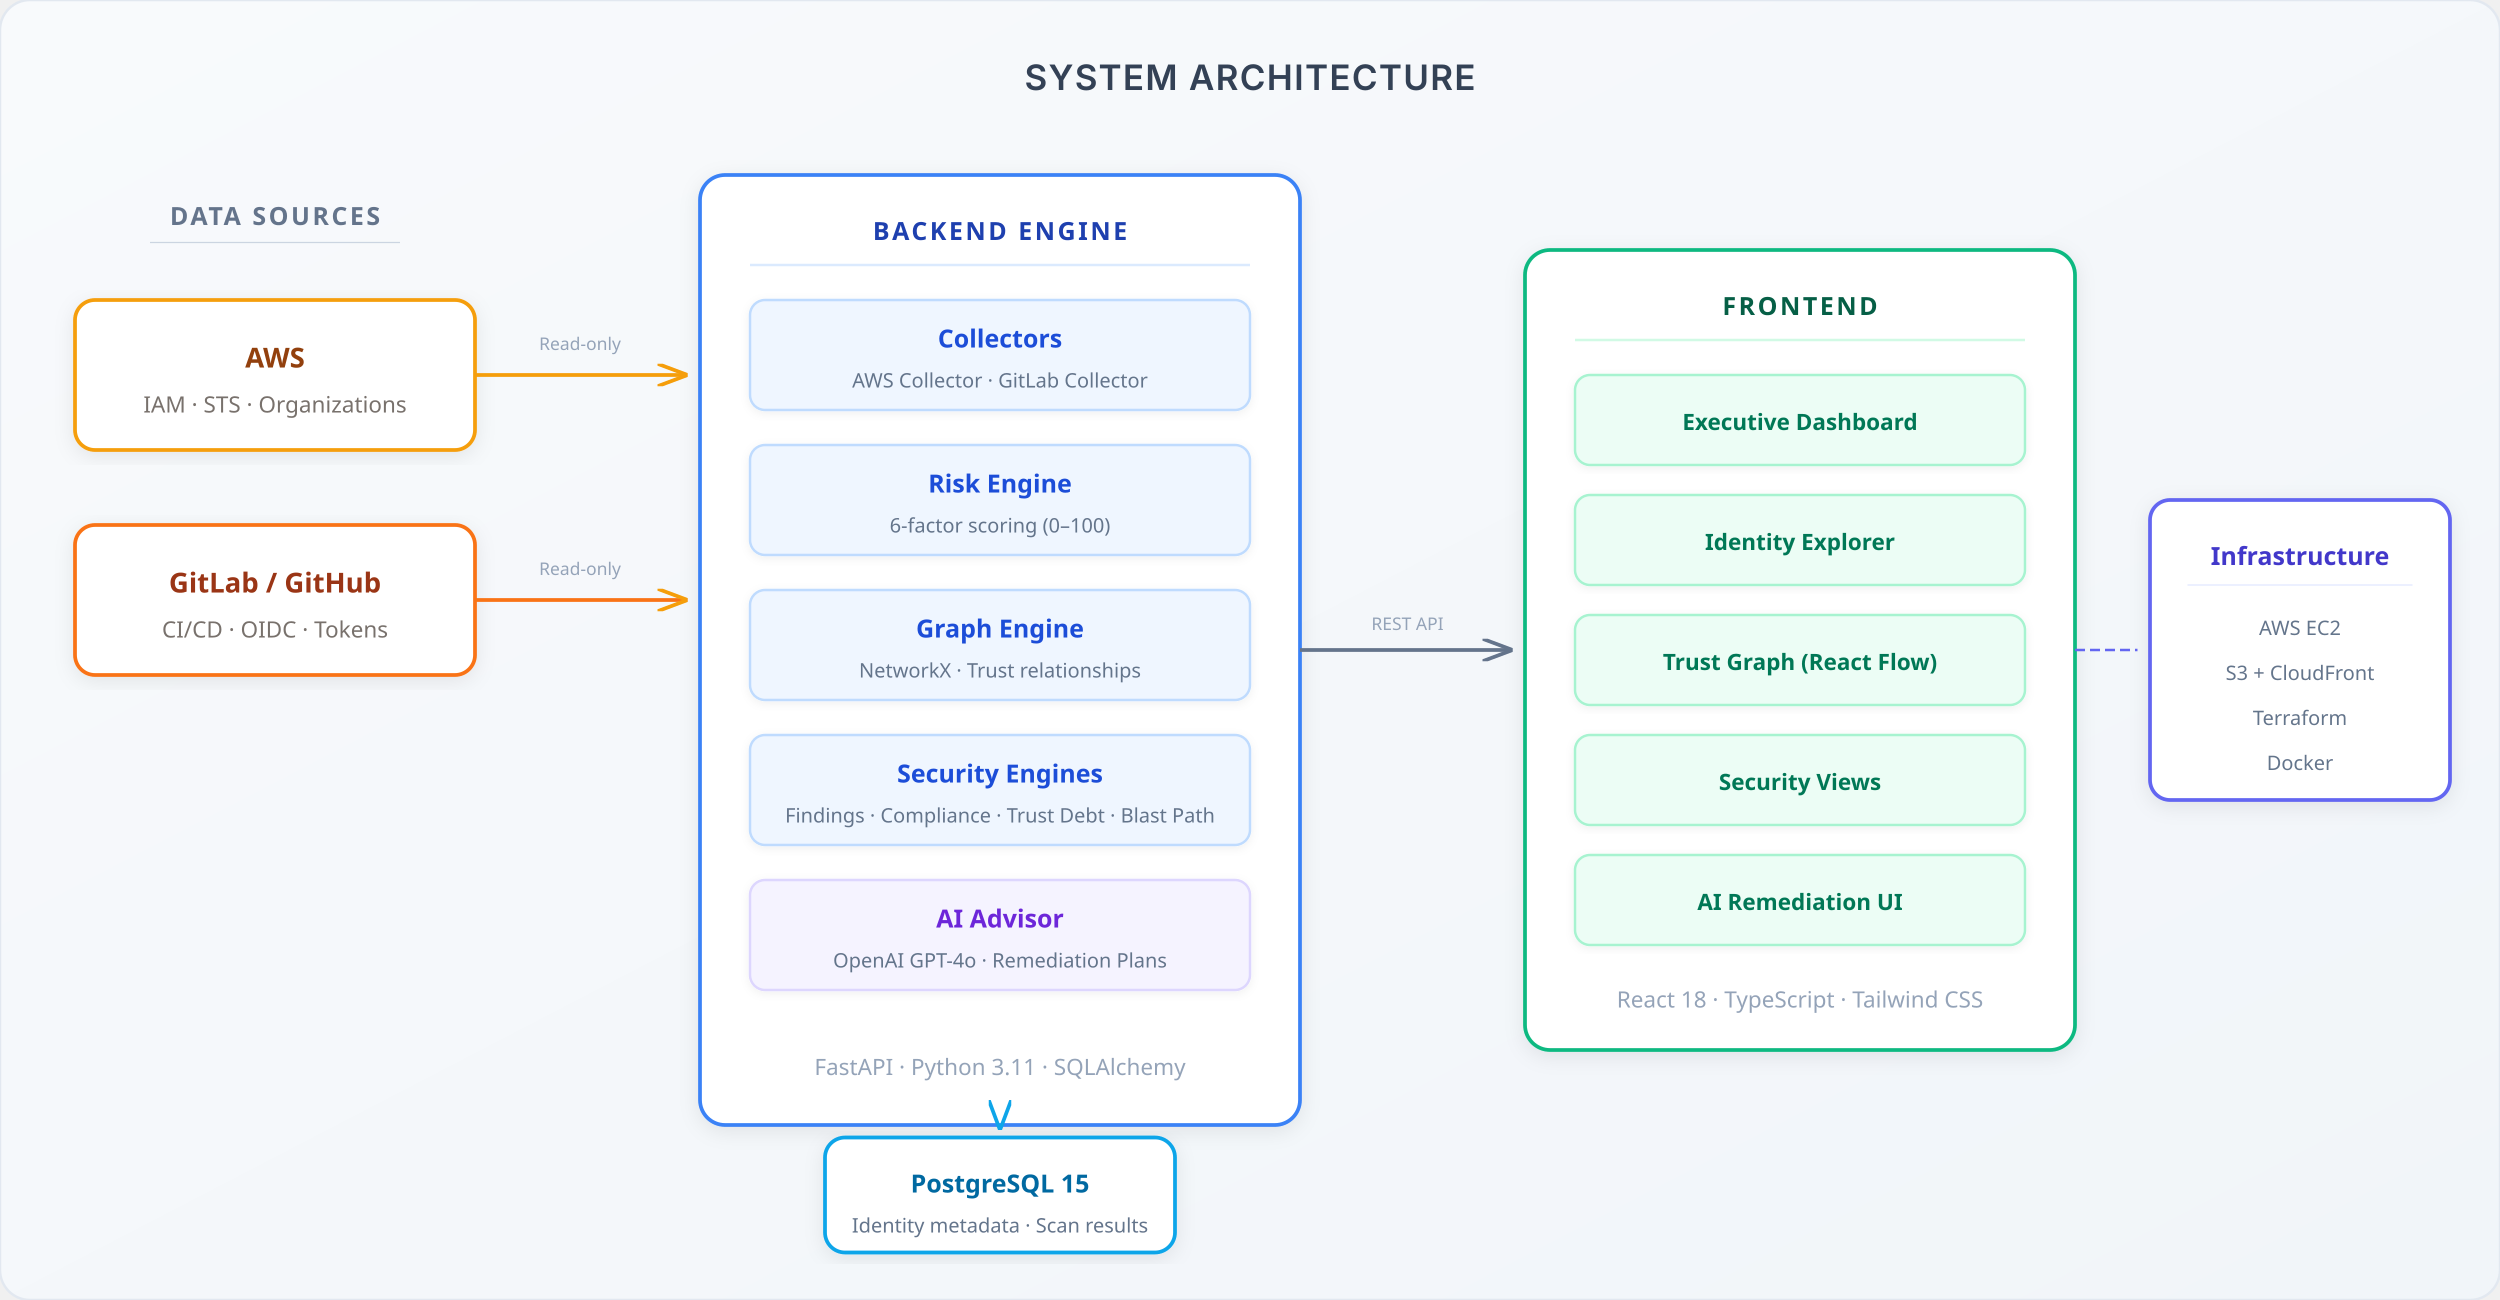
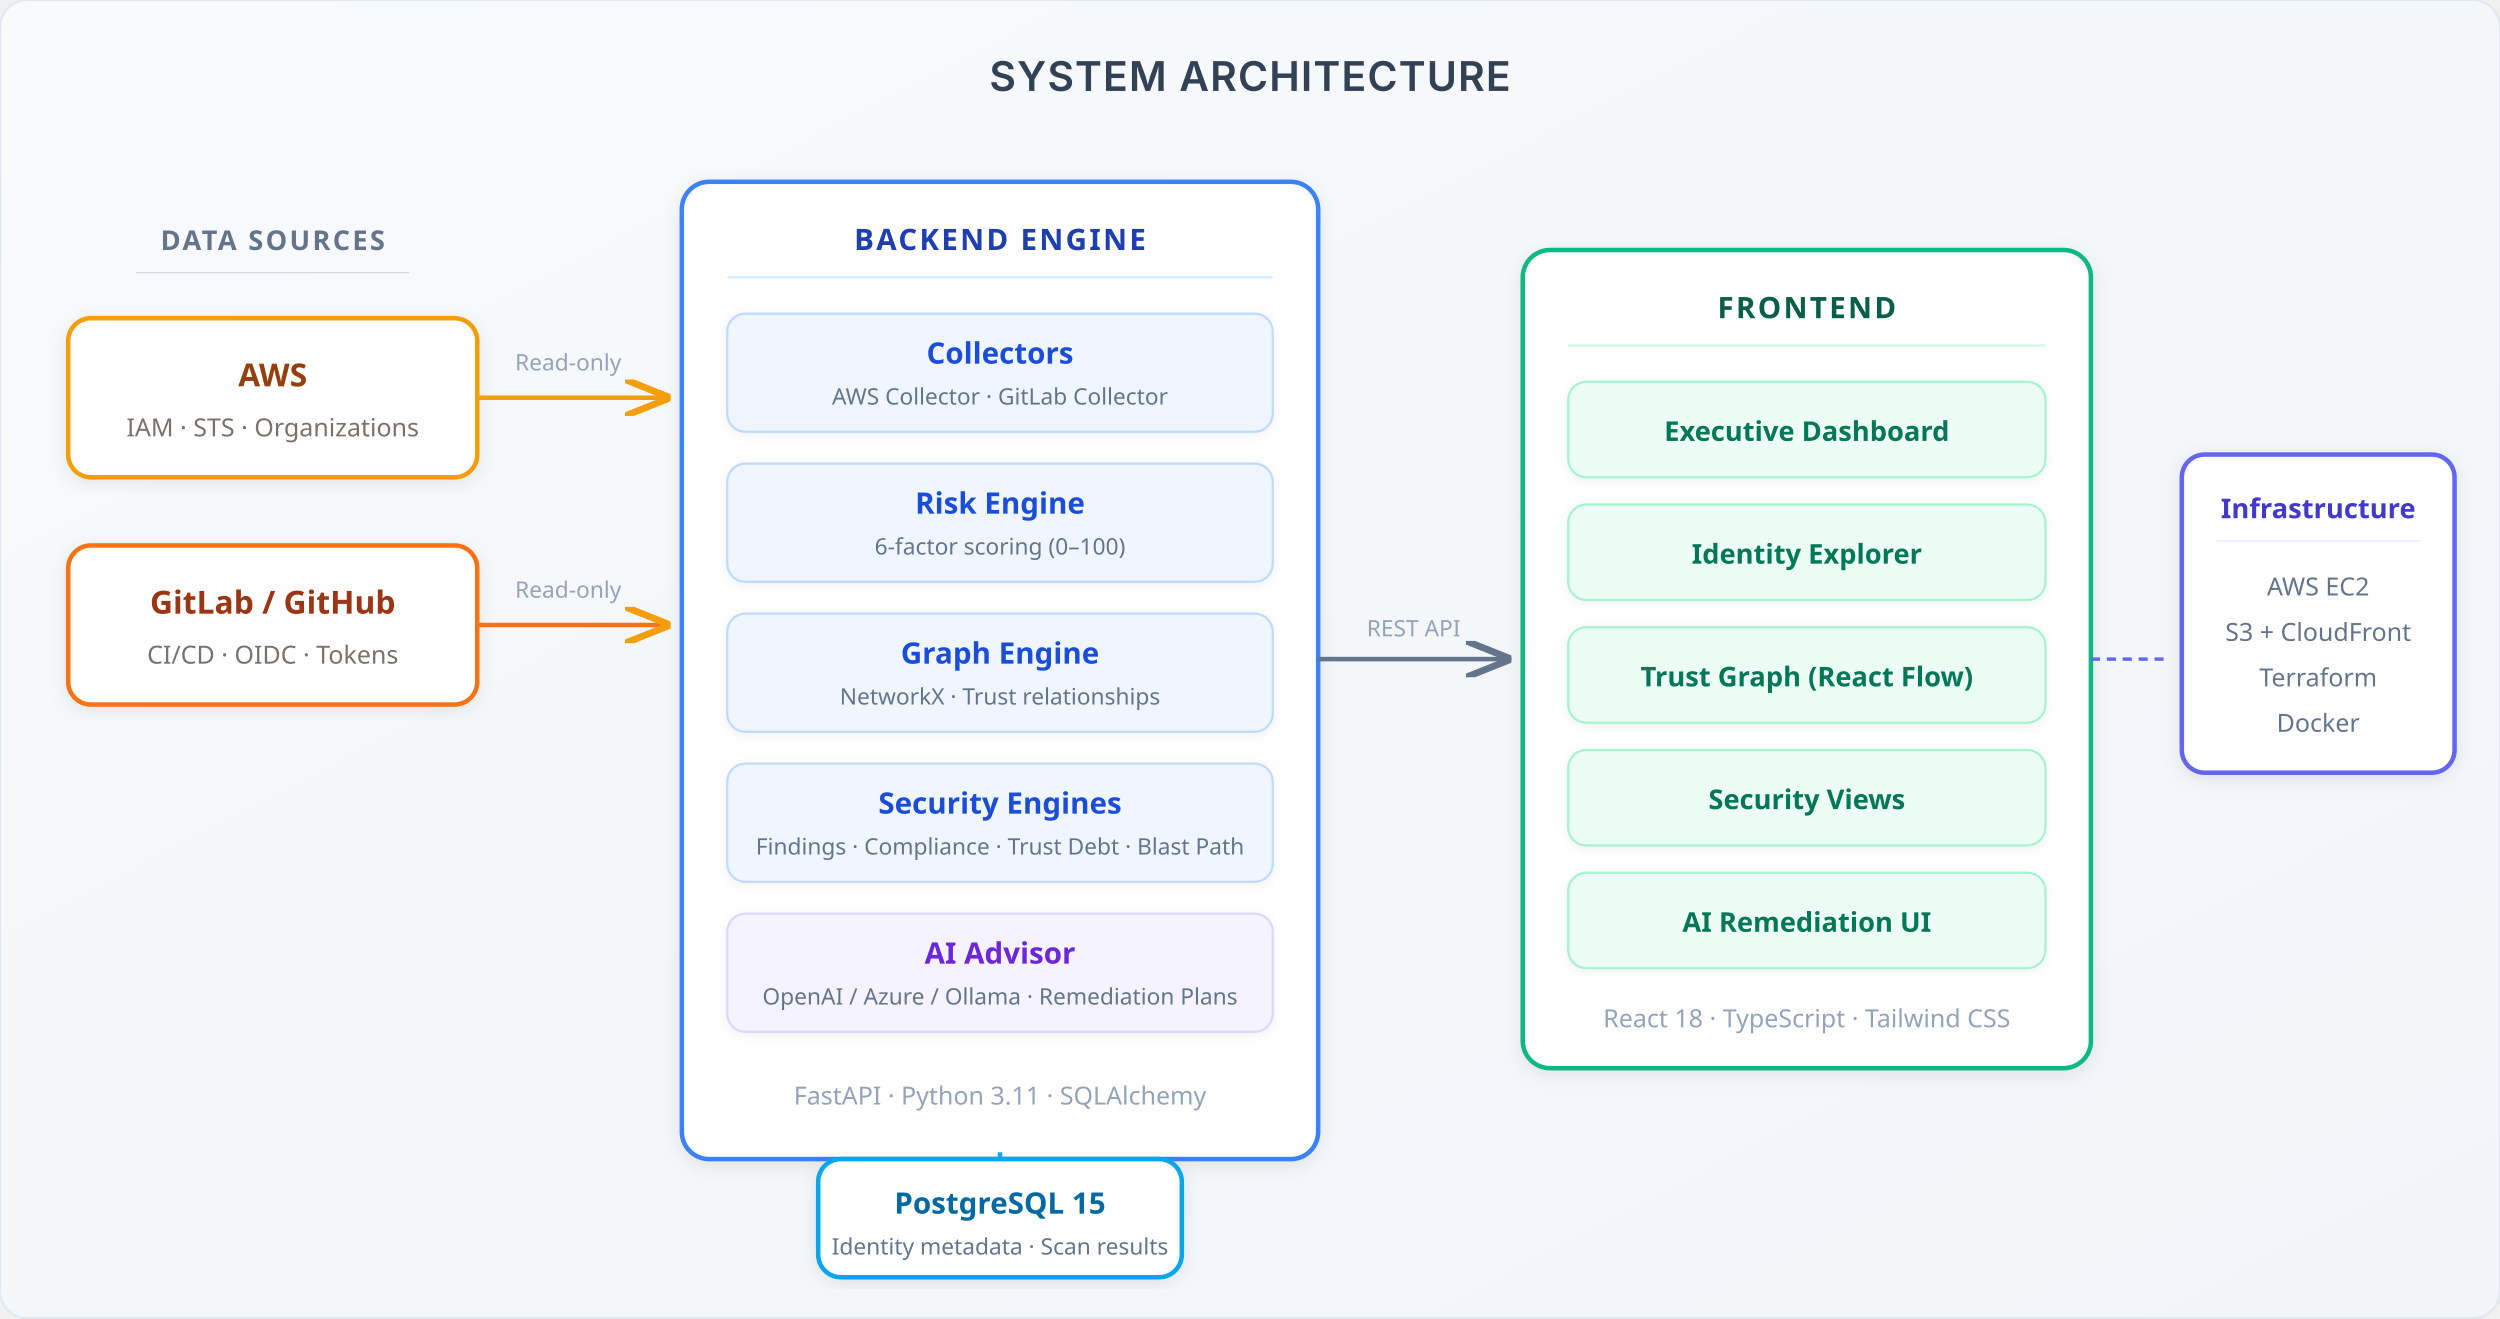
- <svg xmlns="http://www.w3.org/2000/svg" width="1000" height="520" viewBox="0 0 1000 520">
+ <svg xmlns="http://www.w3.org/2000/svg" width="1100" height="580" viewBox="0 0 1100 580">
  <defs>
    <linearGradient id="bgGrad" x1="0%" y1="0%" x2="100%" y2="100%">
      <stop offset="0%" style="stop-color:#F8FAFC" />
      <stop offset="100%" style="stop-color:#F1F5F9" />
    </linearGradient>
    <filter id="shadow">
      <feDropShadow dx="0" dy="2" stdDeviation="4" flood-opacity="0.08" />
    </filter>
    <filter id="shadowLight">
      <feDropShadow dx="0" dy="1" stdDeviation="2" flood-opacity="0.06" />
    </filter>
  </defs>
-   <rect width="1000" height="520" rx="12" fill="url(#bgGrad)" stroke="#E2E8F0" stroke-width="1" />
-   <text x="500" y="36" font-family="system-ui, -apple-system, sans-serif" font-size="14" font-weight="600" fill="#334155" text-anchor="middle" letter-spacing="0.5">SYSTEM ARCHITECTURE</text>
+   <rect width="1100" height="580" rx="12" fill="url(#bgGrad)" stroke="#E2E8F0" stroke-width="1" />
+   <text x="550" y="40" font-family="system-ui, -apple-system, sans-serif" font-size="18" font-weight="600" fill="#334155" text-anchor="middle" letter-spacing="0.5">SYSTEM ARCHITECTURE</text>
  <g filter="url(#shadow)">
-     <rect x="30" y="120" width="160" height="60" rx="8" fill="white" stroke="#F59E0B" stroke-width="1.5" />
-     <text x="110" y="147" font-family="system-ui, sans-serif" font-size="11" font-weight="600" fill="#92400E" text-anchor="middle">AWS</text>
-     <text x="110" y="165" font-family="system-ui, sans-serif" font-size="9" fill="#78716C" text-anchor="middle">IAM · STS · Organizations</text>
+     <rect x="30" y="140" width="180" height="70" rx="10" fill="white" stroke="#F59E0B" stroke-width="2" />
+     <text x="120" y="170" font-family="system-ui, sans-serif" font-size="14" font-weight="600" fill="#92400E" text-anchor="middle">AWS</text>
+     <text x="120" y="192" font-family="system-ui, sans-serif" font-size="11" fill="#78716C" text-anchor="middle">IAM · STS · Organizations</text>
  </g>
  <g filter="url(#shadow)">
-     <rect x="30" y="210" width="160" height="60" rx="8" fill="white" stroke="#F97316" stroke-width="1.5" />
-     <text x="110" y="237" font-family="system-ui, sans-serif" font-size="11" font-weight="600" fill="#9A3412" text-anchor="middle">GitLab / GitHub</text>
-     <text x="110" y="255" font-family="system-ui, sans-serif" font-size="9" fill="#78716C" text-anchor="middle">CI/CD · OIDC · Tokens</text>
+     <rect x="30" y="240" width="180" height="70" rx="10" fill="white" stroke="#F97316" stroke-width="2" />
+     <text x="120" y="270" font-family="system-ui, sans-serif" font-size="14" font-weight="600" fill="#9A3412" text-anchor="middle">GitLab / GitHub</text>
+     <text x="120" y="292" font-family="system-ui, sans-serif" font-size="11" fill="#78716C" text-anchor="middle">CI/CD · OIDC · Tokens</text>
  </g>
-   <text x="110" y="90" font-family="system-ui, sans-serif" font-size="10" font-weight="600" fill="#64748B" text-anchor="middle" letter-spacing="1">DATA SOURCES</text>
-   <line x1="60" y1="97" x2="160" y2="97" stroke="#CBD5E1" stroke-width="0.5" />
+   <text x="120" y="110" font-family="system-ui, sans-serif" font-size="12" font-weight="600" fill="#64748B" text-anchor="middle" letter-spacing="1">DATA SOURCES</text>
+   <line x1="60" y1="120" x2="180" y2="120" stroke="#CBD5E1" stroke-width="0.5" />
  <g filter="url(#shadow)">
-     <rect x="280" y="70" width="240" height="380" rx="10" fill="white" stroke="#3B82F6" stroke-width="1.5" />
+     <rect x="300" y="80" width="280" height="430" rx="12" fill="white" stroke="#3B82F6" stroke-width="2" />
  </g>
-   <text x="400" y="96" font-family="system-ui, sans-serif" font-size="10" font-weight="600" fill="#1E40AF" text-anchor="middle" letter-spacing="1">BACKEND ENGINE</text>
-   <line x1="300" y1="106" x2="500" y2="106" stroke="#DBEAFE" stroke-width="1" />
+   <text x="440" y="110" font-family="system-ui, sans-serif" font-size="13" font-weight="600" fill="#1E40AF" text-anchor="middle" letter-spacing="1">BACKEND ENGINE</text>
+   <line x1="320" y1="122" x2="560" y2="122" stroke="#DBEAFE" stroke-width="1" />
  <g filter="url(#shadowLight)">
-     <rect x="300" y="120" width="200" height="44" rx="6" fill="#EFF6FF" stroke="#BFDBFE" stroke-width="1" />
-     <text x="400" y="139" font-family="system-ui, sans-serif" font-size="10" font-weight="600" fill="#1D4ED8" text-anchor="middle">Collectors</text>
-     <text x="400" y="155" font-family="system-ui, sans-serif" font-size="8" fill="#64748B" text-anchor="middle">AWS Collector · GitLab Collector</text>
+     <rect x="320" y="138" width="240" height="52" rx="8" fill="#EFF6FF" stroke="#BFDBFE" stroke-width="1" />
+     <text x="440" y="160" font-family="system-ui, sans-serif" font-size="13" font-weight="600" fill="#1D4ED8" text-anchor="middle">Collectors</text>
+     <text x="440" y="178" font-family="system-ui, sans-serif" font-size="10" fill="#64748B" text-anchor="middle">AWS Collector · GitLab Collector</text>
  </g>
  <g filter="url(#shadowLight)">
-     <rect x="300" y="178" width="200" height="44" rx="6" fill="#EFF6FF" stroke="#BFDBFE" stroke-width="1" />
-     <text x="400" y="197" font-family="system-ui, sans-serif" font-size="10" font-weight="600" fill="#1D4ED8" text-anchor="middle">Risk Engine</text>
-     <text x="400" y="213" font-family="system-ui, sans-serif" font-size="8" fill="#64748B" text-anchor="middle">6-factor scoring (0–100)</text>
+     <rect x="320" y="204" width="240" height="52" rx="8" fill="#EFF6FF" stroke="#BFDBFE" stroke-width="1" />
+     <text x="440" y="226" font-family="system-ui, sans-serif" font-size="13" font-weight="600" fill="#1D4ED8" text-anchor="middle">Risk Engine</text>
+     <text x="440" y="244" font-family="system-ui, sans-serif" font-size="10" fill="#64748B" text-anchor="middle">6-factor scoring (0–100)</text>
  </g>
  <g filter="url(#shadowLight)">
-     <rect x="300" y="236" width="200" height="44" rx="6" fill="#EFF6FF" stroke="#BFDBFE" stroke-width="1" />
-     <text x="400" y="255" font-family="system-ui, sans-serif" font-size="10" font-weight="600" fill="#1D4ED8" text-anchor="middle">Graph Engine</text>
-     <text x="400" y="271" font-family="system-ui, sans-serif" font-size="8" fill="#64748B" text-anchor="middle">NetworkX · Trust relationships</text>
+     <rect x="320" y="270" width="240" height="52" rx="8" fill="#EFF6FF" stroke="#BFDBFE" stroke-width="1" />
+     <text x="440" y="292" font-family="system-ui, sans-serif" font-size="13" font-weight="600" fill="#1D4ED8" text-anchor="middle">Graph Engine</text>
+     <text x="440" y="310" font-family="system-ui, sans-serif" font-size="10" fill="#64748B" text-anchor="middle">NetworkX · Trust relationships</text>
  </g>
  <g filter="url(#shadowLight)">
-     <rect x="300" y="294" width="200" height="44" rx="6" fill="#EFF6FF" stroke="#BFDBFE" stroke-width="1" />
-     <text x="400" y="313" font-family="system-ui, sans-serif" font-size="10" font-weight="600" fill="#1D4ED8" text-anchor="middle">Security Engines</text>
-     <text x="400" y="329" font-family="system-ui, sans-serif" font-size="8" fill="#64748B" text-anchor="middle">Findings · Compliance · Trust Debt · Blast Path</text>
+     <rect x="320" y="336" width="240" height="52" rx="8" fill="#EFF6FF" stroke="#BFDBFE" stroke-width="1" />
+     <text x="440" y="358" font-family="system-ui, sans-serif" font-size="13" font-weight="600" fill="#1D4ED8" text-anchor="middle">Security Engines</text>
+     <text x="440" y="376" font-family="system-ui, sans-serif" font-size="10" fill="#64748B" text-anchor="middle">Findings · Compliance · Trust Debt · Blast Path</text>
  </g>
  <g filter="url(#shadowLight)">
-     <rect x="300" y="352" width="200" height="44" rx="6" fill="#F5F3FF" stroke="#DDD6FE" stroke-width="1" />
-     <text x="400" y="371" font-family="system-ui, sans-serif" font-size="10" font-weight="600" fill="#6D28D9" text-anchor="middle">AI Advisor</text>
-     <text x="400" y="387" font-family="system-ui, sans-serif" font-size="8" fill="#64748B" text-anchor="middle">OpenAI GPT-4o · Remediation Plans</text>
+     <rect x="320" y="402" width="240" height="52" rx="8" fill="#F5F3FF" stroke="#DDD6FE" stroke-width="1" />
+     <text x="440" y="424" font-family="system-ui, sans-serif" font-size="13" font-weight="600" fill="#6D28D9" text-anchor="middle">AI Advisor</text>
+     <text x="440" y="442" font-family="system-ui, sans-serif" font-size="10" fill="#64748B" text-anchor="middle">OpenAI / Azure / Ollama · Remediation Plans</text>
  </g>
-   <text x="400" y="430" font-family="system-ui, sans-serif" font-size="9" fill="#94A3B8" text-anchor="middle">FastAPI · Python 3.11 · SQLAlchemy</text>
+   <text x="440" y="486" font-family="system-ui, sans-serif" font-size="11" fill="#94A3B8" text-anchor="middle">FastAPI · Python 3.11 · SQLAlchemy</text>
  <g filter="url(#shadow)">
-     <rect x="330" y="455" width="140" height="46" rx="8" fill="white" stroke="#0EA5E9" stroke-width="1.5" />
-     <text x="400" y="477" font-family="system-ui, sans-serif" font-size="10" font-weight="600" fill="#0369A1" text-anchor="middle">PostgreSQL 15</text>
-     <text x="400" y="493" font-family="system-ui, sans-serif" font-size="8" fill="#64748B" text-anchor="middle">Identity metadata · Scan results</text>
+     <rect x="360" y="510" width="160" height="52" rx="10" fill="white" stroke="#0EA5E9" stroke-width="2" />
+     <text x="440" y="534" font-family="system-ui, sans-serif" font-size="13" font-weight="600" fill="#0369A1" text-anchor="middle">PostgreSQL 15</text>
+     <text x="440" y="552" font-family="system-ui, sans-serif" font-size="10" fill="#64748B" text-anchor="middle">Identity metadata · Scan results</text>
  </g>
  <g filter="url(#shadow)">
-     <rect x="610" y="100" width="220" height="320" rx="10" fill="white" stroke="#10B981" stroke-width="1.5" />
+     <rect x="670" y="110" width="250" height="360" rx="12" fill="white" stroke="#10B981" stroke-width="2" />
  </g>
-   <text x="720" y="126" font-family="system-ui, sans-serif" font-size="10" font-weight="600" fill="#065F46" text-anchor="middle" letter-spacing="1">FRONTEND</text>
-   <line x1="630" y1="136" x2="810" y2="136" stroke="#D1FAE5" stroke-width="1" />
+   <text x="795" y="140" font-family="system-ui, sans-serif" font-size="13" font-weight="600" fill="#065F46" text-anchor="middle" letter-spacing="1">FRONTEND</text>
+   <line x1="690" y1="152" x2="900" y2="152" stroke="#D1FAE5" stroke-width="1" />
  <g filter="url(#shadowLight)">
-     <rect x="630" y="150" width="180" height="36" rx="6" fill="#ECFDF5" stroke="#A7F3D0" stroke-width="1" />
-     <text x="720" y="172" font-family="system-ui, sans-serif" font-size="9" font-weight="600" fill="#047857" text-anchor="middle">Executive Dashboard</text>
+     <rect x="690" y="168" width="210" height="42" rx="8" fill="#ECFDF5" stroke="#A7F3D0" stroke-width="1" />
+     <text x="795" y="194" font-family="system-ui, sans-serif" font-size="12" font-weight="600" fill="#047857" text-anchor="middle">Executive Dashboard</text>
  </g>
  <g filter="url(#shadowLight)">
-     <rect x="630" y="198" width="180" height="36" rx="6" fill="#ECFDF5" stroke="#A7F3D0" stroke-width="1" />
-     <text x="720" y="220" font-family="system-ui, sans-serif" font-size="9" font-weight="600" fill="#047857" text-anchor="middle">Identity Explorer</text>
+     <rect x="690" y="222" width="210" height="42" rx="8" fill="#ECFDF5" stroke="#A7F3D0" stroke-width="1" />
+     <text x="795" y="248" font-family="system-ui, sans-serif" font-size="12" font-weight="600" fill="#047857" text-anchor="middle">Identity Explorer</text>
  </g>
  <g filter="url(#shadowLight)">
-     <rect x="630" y="246" width="180" height="36" rx="6" fill="#ECFDF5" stroke="#A7F3D0" stroke-width="1" />
-     <text x="720" y="268" font-family="system-ui, sans-serif" font-size="9" font-weight="600" fill="#047857" text-anchor="middle">Trust Graph (React Flow)</text>
+     <rect x="690" y="276" width="210" height="42" rx="8" fill="#ECFDF5" stroke="#A7F3D0" stroke-width="1" />
+     <text x="795" y="302" font-family="system-ui, sans-serif" font-size="12" font-weight="600" fill="#047857" text-anchor="middle">Trust Graph (React Flow)</text>
  </g>
  <g filter="url(#shadowLight)">
-     <rect x="630" y="294" width="180" height="36" rx="6" fill="#ECFDF5" stroke="#A7F3D0" stroke-width="1" />
-     <text x="720" y="316" font-family="system-ui, sans-serif" font-size="9" font-weight="600" fill="#047857" text-anchor="middle">Security Views</text>
+     <rect x="690" y="330" width="210" height="42" rx="8" fill="#ECFDF5" stroke="#A7F3D0" stroke-width="1" />
+     <text x="795" y="356" font-family="system-ui, sans-serif" font-size="12" font-weight="600" fill="#047857" text-anchor="middle">Security Views</text>
  </g>
  <g filter="url(#shadowLight)">
-     <rect x="630" y="342" width="180" height="36" rx="6" fill="#ECFDF5" stroke="#A7F3D0" stroke-width="1" />
-     <text x="720" y="364" font-family="system-ui, sans-serif" font-size="9" font-weight="600" fill="#047857" text-anchor="middle">AI Remediation UI</text>
+     <rect x="690" y="384" width="210" height="42" rx="8" fill="#ECFDF5" stroke="#A7F3D0" stroke-width="1" />
+     <text x="795" y="410" font-family="system-ui, sans-serif" font-size="12" font-weight="600" fill="#047857" text-anchor="middle">AI Remediation UI</text>
  </g>
-   <text x="720" y="403" font-family="system-ui, sans-serif" font-size="9" fill="#94A3B8" text-anchor="middle">React 18 · TypeScript · Tailwind CSS</text>
+   <text x="795" y="452" font-family="system-ui, sans-serif" font-size="11" fill="#94A3B8" text-anchor="middle">React 18 · TypeScript · Tailwind CSS</text>
  <g filter="url(#shadow)">
-     <rect x="860" y="200" width="120" height="120" rx="8" fill="white" stroke="#6366F1" stroke-width="1.5" />
-     <text x="920" y="226" font-family="system-ui, sans-serif" font-size="10" font-weight="600" fill="#4338CA" text-anchor="middle">Infrastructure</text>
-     <line x1="875" y1="234" x2="965" y2="234" stroke="#E0E7FF" stroke-width="0.5" />
-     <text x="920" y="254" font-family="system-ui, sans-serif" font-size="8" fill="#64748B" text-anchor="middle">AWS EC2</text>
-     <text x="920" y="272" font-family="system-ui, sans-serif" font-size="8" fill="#64748B" text-anchor="middle">S3 + CloudFront</text>
-     <text x="920" y="290" font-family="system-ui, sans-serif" font-size="8" fill="#64748B" text-anchor="middle">Terraform</text>
-     <text x="920" y="308" font-family="system-ui, sans-serif" font-size="8" fill="#64748B" text-anchor="middle">Docker</text>
+     <rect x="960" y="200" width="120" height="140" rx="10" fill="white" stroke="#6366F1" stroke-width="2" />
+     <text x="1020" y="228" font-family="system-ui, sans-serif" font-size="12" font-weight="600" fill="#4338CA" text-anchor="middle">Infrastructure</text>
+     <line x1="975" y1="238" x2="1065" y2="238" stroke="#E0E7FF" stroke-width="0.5" />
+     <text x="1020" y="262" font-family="system-ui, sans-serif" font-size="11" fill="#64748B" text-anchor="middle">AWS EC2</text>
+     <text x="1020" y="282" font-family="system-ui, sans-serif" font-size="11" fill="#64748B" text-anchor="middle">S3 + CloudFront</text>
+     <text x="1020" y="302" font-family="system-ui, sans-serif" font-size="11" fill="#64748B" text-anchor="middle">Terraform</text>
+     <text x="1020" y="322" font-family="system-ui, sans-serif" font-size="11" fill="#64748B" text-anchor="middle">Docker</text>
  </g>
-   <path d="M190 150 L275 150" fill="none" stroke="#F59E0B" stroke-width="1.5" marker-end="url(#arrowOrange)" />
-   <path d="M190 240 L275 240" fill="none" stroke="#F97316" stroke-width="1.5" marker-end="url(#arrowOrange)" />
-   <path d="M520 260 L605 260" fill="none" stroke="#64748B" stroke-width="1.5" marker-end="url(#arrowGray)" />
-   <text x="563" y="252" font-family="system-ui, sans-serif" font-size="7" fill="#94A3B8" text-anchor="middle">REST API</text>
-   <path d="M400 450 L400 452" fill="none" stroke="#0EA5E9" stroke-width="1.5" marker-end="url(#arrowBlue)" />
-   <path d="M830 260 L855 260" fill="none" stroke="#6366F1" stroke-width="1" stroke-dasharray="4,2" />
+   <path d="M210 175 L295 175" fill="none" stroke="#F59E0B" stroke-width="2" marker-end="url(#arrowOrange)" />
+   <path d="M210 275 L295 275" fill="none" stroke="#F97316" stroke-width="2" marker-end="url(#arrowOrange)" />
+   <path d="M580 290 L665 290" fill="none" stroke="#64748B" stroke-width="2" marker-end="url(#arrowGray)" />
+   <text x="622" y="280" font-family="system-ui, sans-serif" font-size="10" fill="#94A3B8" text-anchor="middle">REST API</text>
+   <path d="M440 510 L440 507" fill="none" stroke="#0EA5E9" stroke-width="2" />
+   <path d="M920 290 L955 290" fill="none" stroke="#6366F1" stroke-width="1.5" stroke-dasharray="4,3" />
  <defs>
-     <marker id="arrowOrange" markerWidth="8" markerHeight="6" refX="8" refY="3" orient="auto">
-       <path d="M0,0 L8,3 L0,6" fill="none" stroke="#F59E0B" stroke-width="1" />
+     <marker id="arrowOrange" markerWidth="10" markerHeight="8" refX="10" refY="4" orient="auto">
+       <path d="M0,0 L10,4 L0,8" fill="none" stroke="#F59E0B" stroke-width="1.5" />
    </marker>
-     <marker id="arrowGray" markerWidth="8" markerHeight="6" refX="8" refY="3" orient="auto">
-       <path d="M0,0 L8,3 L0,6" fill="none" stroke="#64748B" stroke-width="1" />
-     </marker>
-     <marker id="arrowBlue" markerWidth="8" markerHeight="6" refX="8" refY="3" orient="auto">
-       <path d="M0,0 L8,3 L0,6" fill="none" stroke="#0EA5E9" stroke-width="1" />
+     <marker id="arrowGray" markerWidth="10" markerHeight="8" refX="10" refY="4" orient="auto">
+       <path d="M0,0 L10,4 L0,8" fill="none" stroke="#64748B" stroke-width="1.5" />
    </marker>
  </defs>
-   <text x="232" y="140" font-family="system-ui, sans-serif" font-size="7" fill="#94A3B8" text-anchor="middle">Read-only</text>
-   <text x="232" y="230" font-family="system-ui, sans-serif" font-size="7" fill="#94A3B8" text-anchor="middle">Read-only</text>
+   <text x="250" y="163" font-family="system-ui, sans-serif" font-size="10" fill="#94A3B8" text-anchor="middle">Read-only</text>
+   <text x="250" y="263" font-family="system-ui, sans-serif" font-size="10" fill="#94A3B8" text-anchor="middle">Read-only</text>
</svg>
